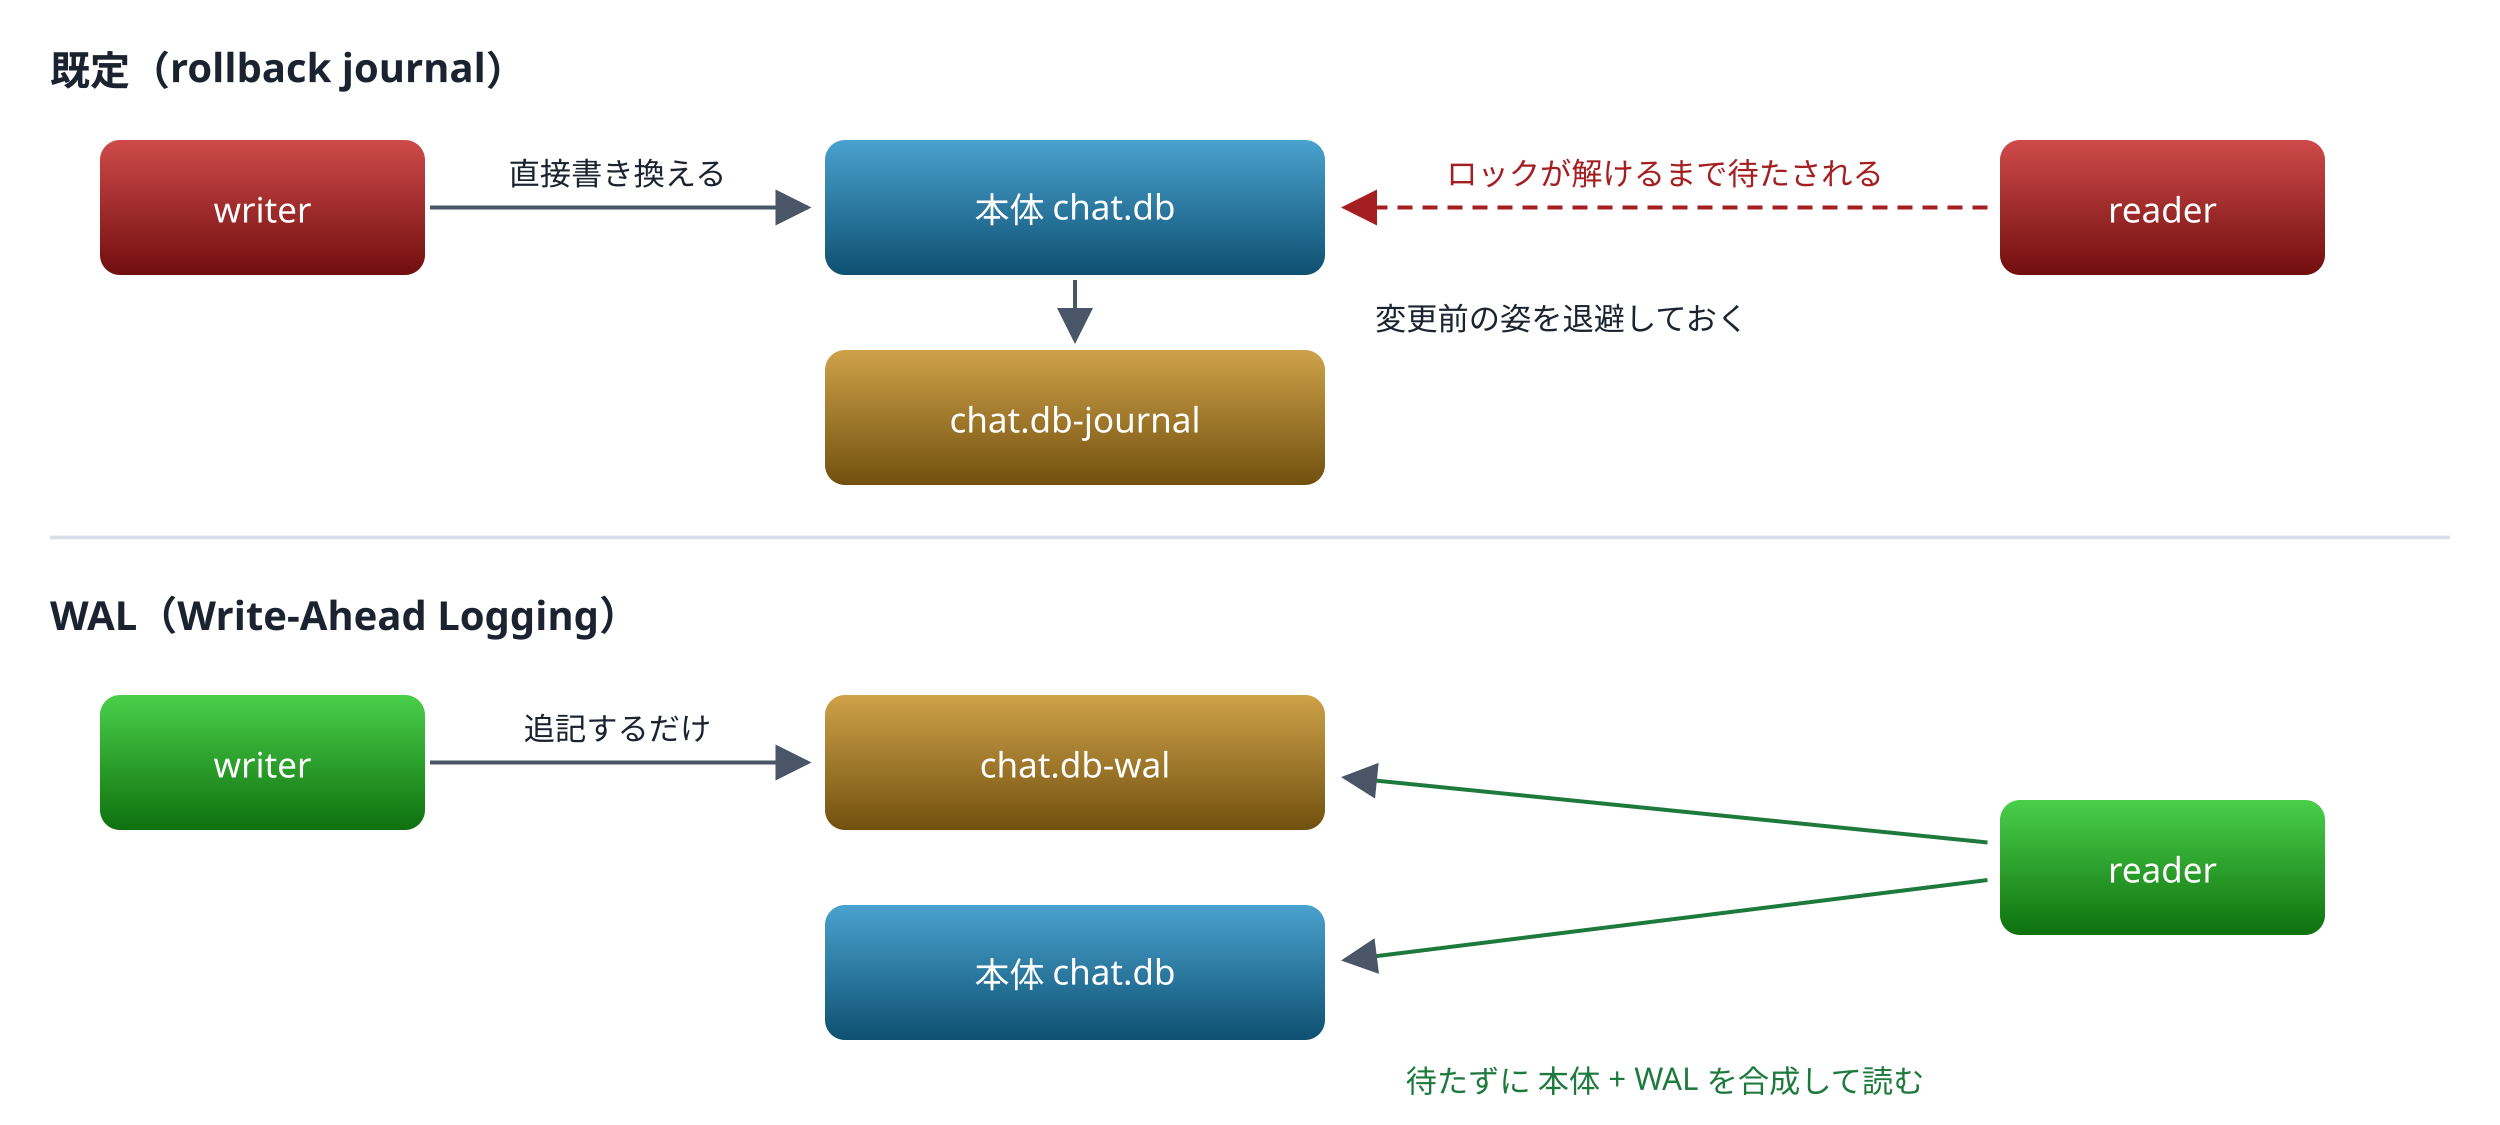
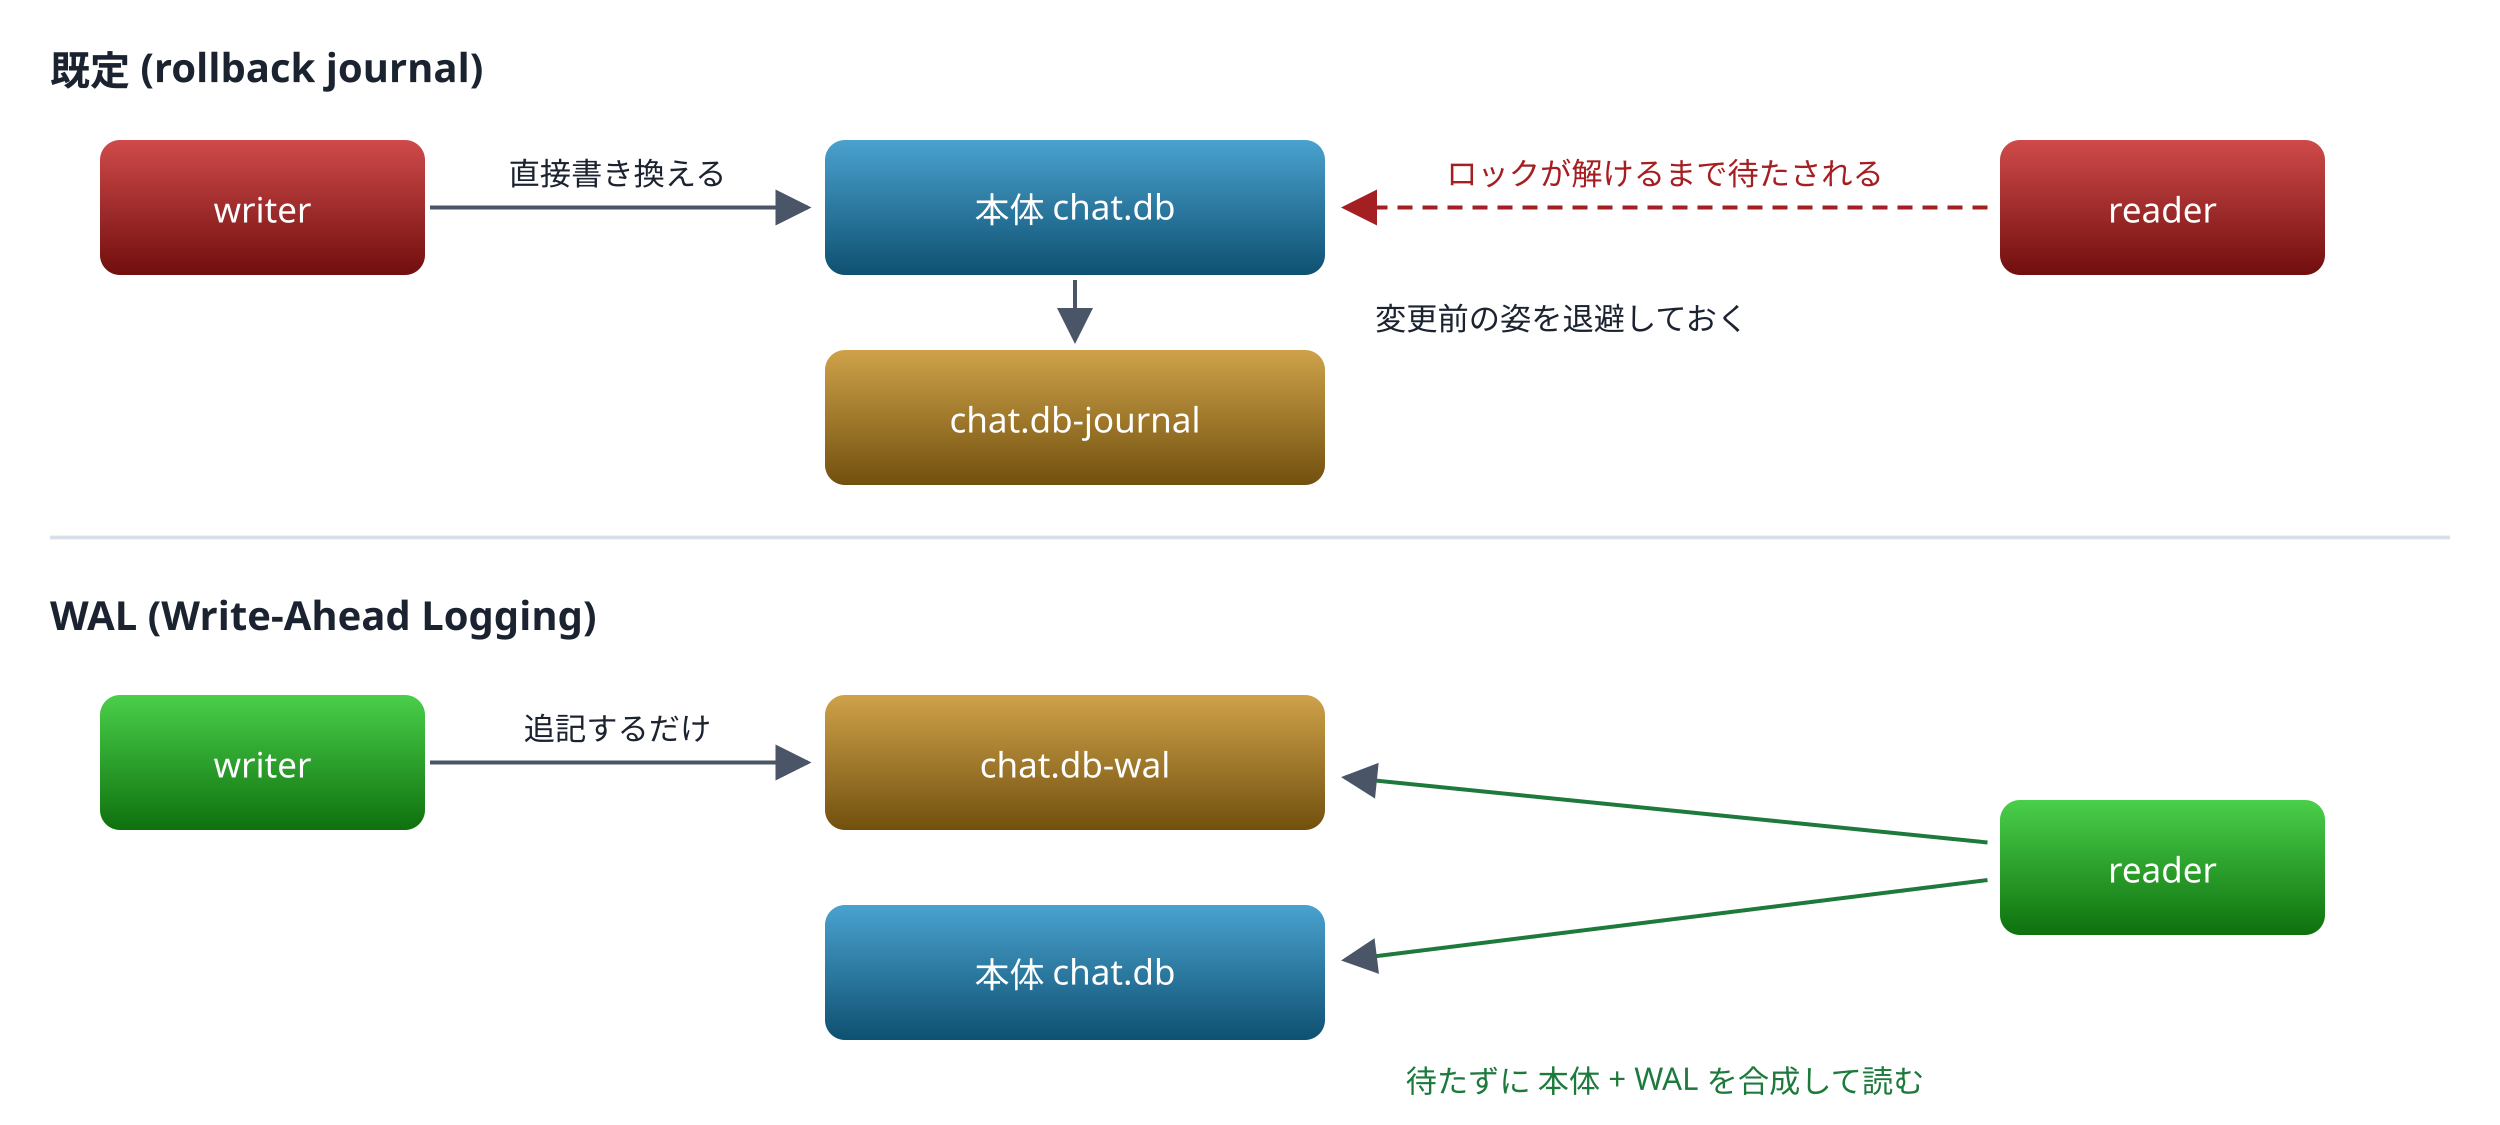
<svg xmlns="http://www.w3.org/2000/svg" viewBox="0 0 1000 450" width="1000" height="450" role="img" aria-label="rollback journal と WAL の違い">
  <defs>
    <linearGradient id="i1" x1="0" y1="1" x2="0" y2="0">
      <stop offset="0" stop-color="hsl(0, 78%, 25%)" />
      <stop offset="1" stop-color="hsl(0, 58%, 55%)" />
    </linearGradient>
    <linearGradient id="i2" x1="0" y1="1" x2="0" y2="0">
      <stop offset="0" stop-color="hsl(200, 78%, 25%)" />
      <stop offset="1" stop-color="hsl(200, 58%, 55%)" />
    </linearGradient>
    <linearGradient id="i3" x1="0" y1="1" x2="0" y2="0">
      <stop offset="0" stop-color="hsl(40, 78%, 25%)" />
      <stop offset="1" stop-color="hsl(40, 58%, 55%)" />
    </linearGradient>
    <linearGradient id="i4" x1="0" y1="1" x2="0" y2="0">
      <stop offset="0" stop-color="hsl(120, 78%, 25%)" />
      <stop offset="1" stop-color="hsl(120, 58%, 55%)" />
    </linearGradient>
    <marker id="i5" markerWidth="9" markerHeight="9" refX="8" refY="4.5" orient="auto">
      <path d="M0,0 L9,4.5 L0,9 z" fill="#4a5568" />
    </marker>
    <marker id="i6" markerWidth="9" markerHeight="9" refX="8" refY="4.5" orient="auto">
      <path d="M0,0 L9,4.5 L0,9 z" fill="#a51f22" />
    </marker>
  </defs>
  <rect width="100%" height="100%" fill="#ffffff" />
  <rect width="1000" height="450" fill="#ffffff" />
-   <text x="20" y="34" fill="#1c2330" font-size="16" font-family="sans-serif" font-weight="bold">既定（rollback journal）</text>
+   <text x="20" y="34" fill="#1c2330" font-size="16" font-family="sans-serif" font-weight="bold">既定 (rollback journal)</text>
  <rect x="40" y="56" width="130" height="54" rx="8" fill="url(#i1)" />
  <text x="105" y="89" text-anchor="middle" fill="#fff" font-size="14" font-family="sans-serif">writer</text>
  <rect x="330" y="56" width="200" height="54" rx="8" fill="url(#i2)" />
  <text x="430" y="89" text-anchor="middle" fill="#fff" font-size="14" font-family="sans-serif">本体 chat.db</text>
  <rect x="330" y="140" width="200" height="54" rx="8" fill="url(#i3)" />
  <text x="430" y="173" text-anchor="middle" fill="#fff" font-size="14" font-family="sans-serif">chat.db-journal</text>
  <rect x="800" y="56" width="130" height="54" rx="8" fill="url(#i1)" />
  <text x="865" y="89" text-anchor="middle" fill="#fff" font-size="14" font-family="sans-serif">reader</text>
  <line x1="172" y1="83" x2="323" y2="83" stroke="#4a5568" stroke-width="1.6" marker-end="url(#i5)" />
  <text x="247" y="74" text-anchor="middle" fill="#1c2330" font-size="12.5" font-family="sans-serif">直接書き換える</text>
  <line x1="430" y1="112" x2="430" y2="136" stroke="#4a5568" stroke-width="1.6" marker-end="url(#i5)" />
  <text x="550" y="132" fill="#1c2330" font-size="12.5" font-family="sans-serif">変更前の姿を退避しておく</text>
  <line x1="795" y1="83" x2="538" y2="83" stroke="#a51f22" stroke-width="1.6" stroke-dasharray="6 4" marker-end="url(#i6)" />
  <text x="666" y="74" text-anchor="middle" fill="#a51f22" font-size="12.5" font-family="sans-serif">ロックが解けるまで待たされる</text>
  <line x1="20" y1="215" x2="980" y2="215" stroke="#d9dfe8" stroke-width="1.5" />
-   <text x="20" y="252" fill="#1c2330" font-size="16" font-family="sans-serif" font-weight="bold">WAL（Write-Ahead Logging）</text>
+   <text x="20" y="252" fill="#1c2330" font-size="16" font-family="sans-serif" font-weight="bold">WAL (Write-Ahead Logging)</text>
  <rect x="40" y="278" width="130" height="54" rx="8" fill="url(#i4)" />
  <text x="105" y="311" text-anchor="middle" fill="#fff" font-size="14" font-family="sans-serif">writer</text>
  <rect x="330" y="278" width="200" height="54" rx="8" fill="url(#i3)" />
  <text x="430" y="311" text-anchor="middle" fill="#fff" font-size="14" font-family="sans-serif">chat.db-wal</text>
  <rect x="330" y="362" width="200" height="54" rx="8" fill="url(#i2)" />
  <text x="430" y="395" text-anchor="middle" fill="#fff" font-size="14" font-family="sans-serif">本体 chat.db</text>
  <rect x="800" y="320" width="130" height="54" rx="8" fill="url(#i4)" />
  <text x="865" y="353" text-anchor="middle" fill="#fff" font-size="14" font-family="sans-serif">reader</text>
  <line x1="172" y1="305" x2="323" y2="305" stroke="#4a5568" stroke-width="1.6" marker-end="url(#i5)" />
  <text x="247" y="296" text-anchor="middle" fill="#1c2330" font-size="12.5" font-family="sans-serif">追記するだけ</text>
  <line x1="795" y1="337" x2="538" y2="311" stroke="#1d7a3c" stroke-width="1.6" marker-end="url(#i5)" />
  <line x1="795" y1="352" x2="538" y2="384" stroke="#1d7a3c" stroke-width="1.6" marker-end="url(#i5)" />
  <text x="666" y="437" text-anchor="middle" fill="#1d7a3c" font-size="12.5" font-family="sans-serif">待たずに 本体 + WAL を合成して読む</text>
</svg>
